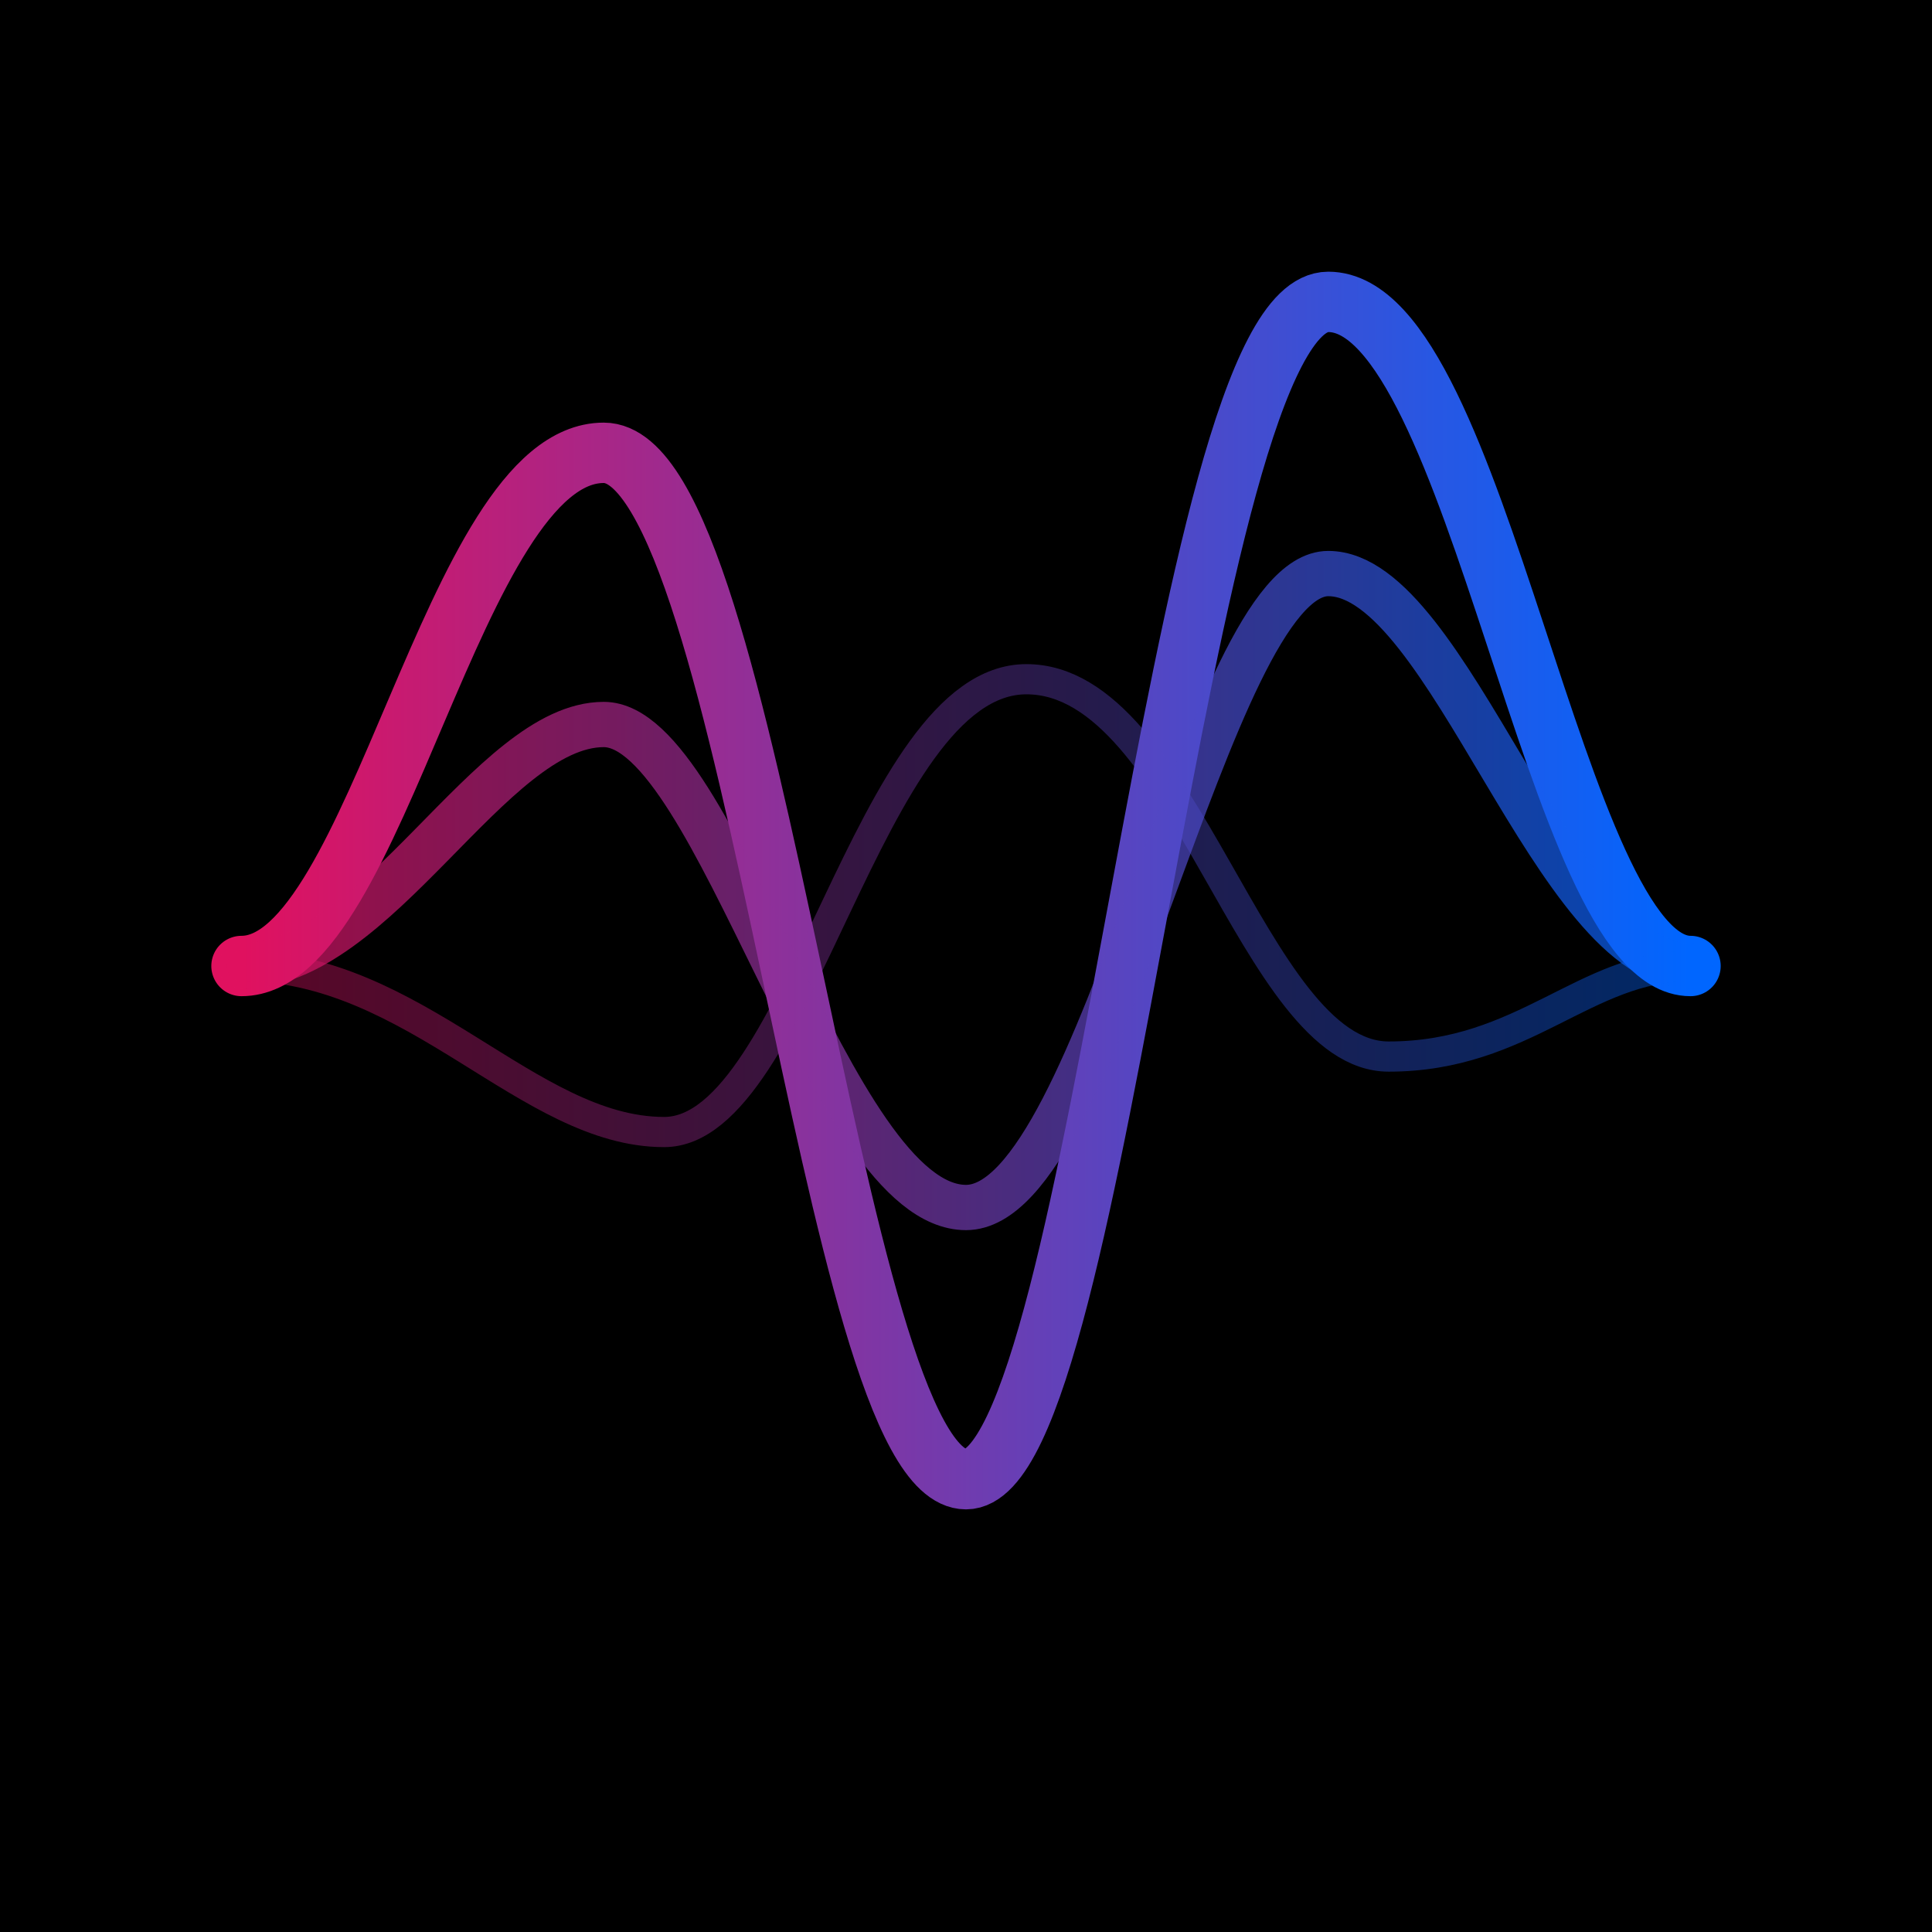
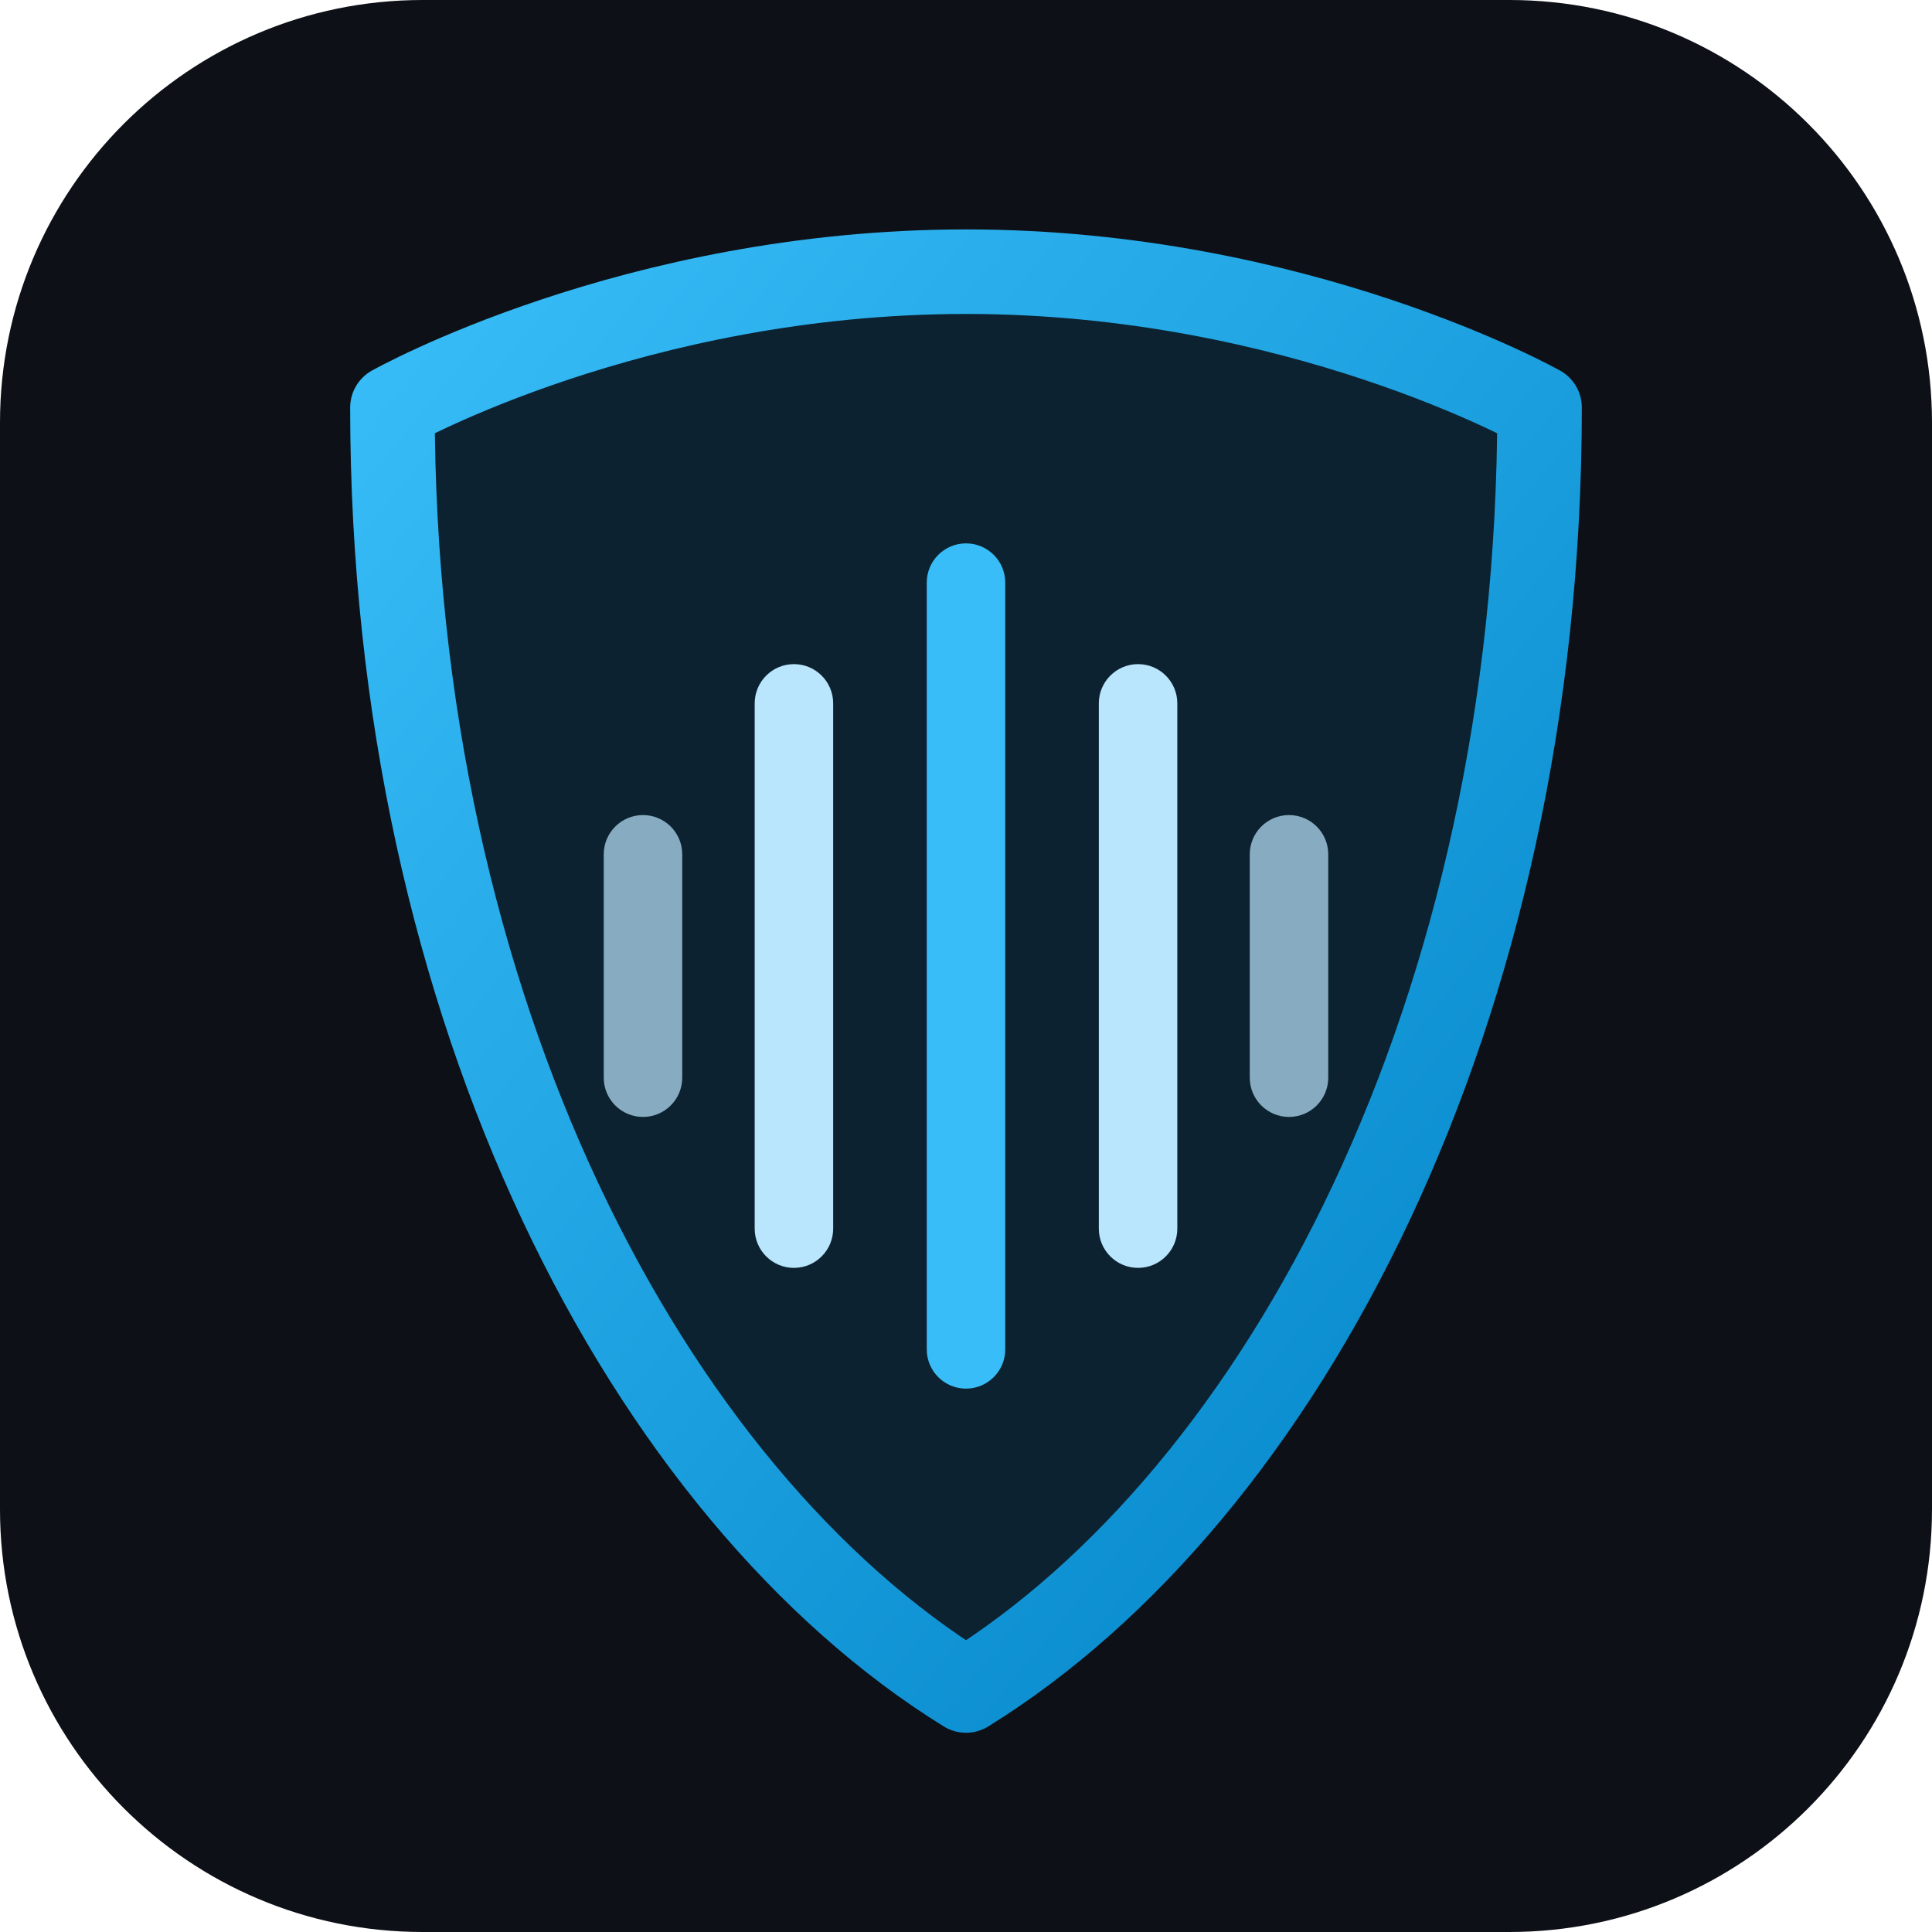
- <svg xmlns="http://www.w3.org/2000/svg" viewBox="0 0 256 256" width="100%" height="100%">
+ <svg xmlns="http://www.w3.org/2000/svg" viewBox="0 0 64 64" width="100%" height="100%">
  <defs>
-     <linearGradient id="voice-grad" x1="0%" y1="0%" x2="100%" y2="0%">
-       <stop offset="0%" stop-color="#E0115F" />
-       <stop offset="100%" stop-color="#0066FF" />
+     <linearGradient id="fav-shield" x1="0%" y1="0%" x2="100%" y2="100%">
+       <stop offset="0%" stop-color="#38BDF8" />
+       <stop offset="100%" stop-color="#0284C7" />
    </linearGradient>
  </defs>
-   <rect width="256" height="256" fill="#000000" />
-   <g fill="none" stroke="url(#voice-grad)" stroke-linecap="round" stroke-linejoin="round">
-     <path d="M 32 128 C 50 128, 60 60, 80 60 C 100 60, 110 196, 128 196 C 146 196, 156 40, 176 40 C 196 40, 206 128, 224 128" stroke-width="8" opacity="1.0" />
-     <path d="M 32 128 C 50 128, 65 96, 80 96 C 95 96, 110 160, 128 160 C 146 160, 160 76, 176 76 C 192 76, 206 128, 224 128" stroke-width="6" opacity="0.7" />
-     <path d="M 32 128 C 55 128, 70 150, 88 150 C 106 150, 115 90, 136 90 C 157 90, 166 140, 184 140 C 202 140, 210 128, 224 128" stroke-width="4" opacity="0.4" />
-   </g>
+   <rect width="64" height="64" rx="14" fill="#0D1117" />
+   <path d="M 32 9 C 43 9, 51 13.5, 51 13.5 C 51 33.5, 42.5 49.5, 32 56 C 21.5 49.5, 13 33.5, 13 13.5 C 13 13.5, 21 9, 32 9 Z" fill="rgba(14, 165, 233, 0.12)" stroke="url(#fav-shield)" stroke-width="2.8" stroke-linecap="round" stroke-linejoin="round" />
+   <rect x="20" y="27" width="2.6" height="10" rx="1.3" fill="#BAE6FD" opacity="0.7" />
+   <rect x="25" y="22" width="2.6" height="20" rx="1.3" fill="#BAE6FD" />
+   <rect x="30.7" y="18" width="2.6" height="28" rx="1.3" fill="#38BDF8" />
+   <rect x="36.4" y="22" width="2.6" height="20" rx="1.3" fill="#BAE6FD" />
+   <rect x="41.4" y="27" width="2.6" height="10" rx="1.3" fill="#BAE6FD" opacity="0.7" />
</svg>
